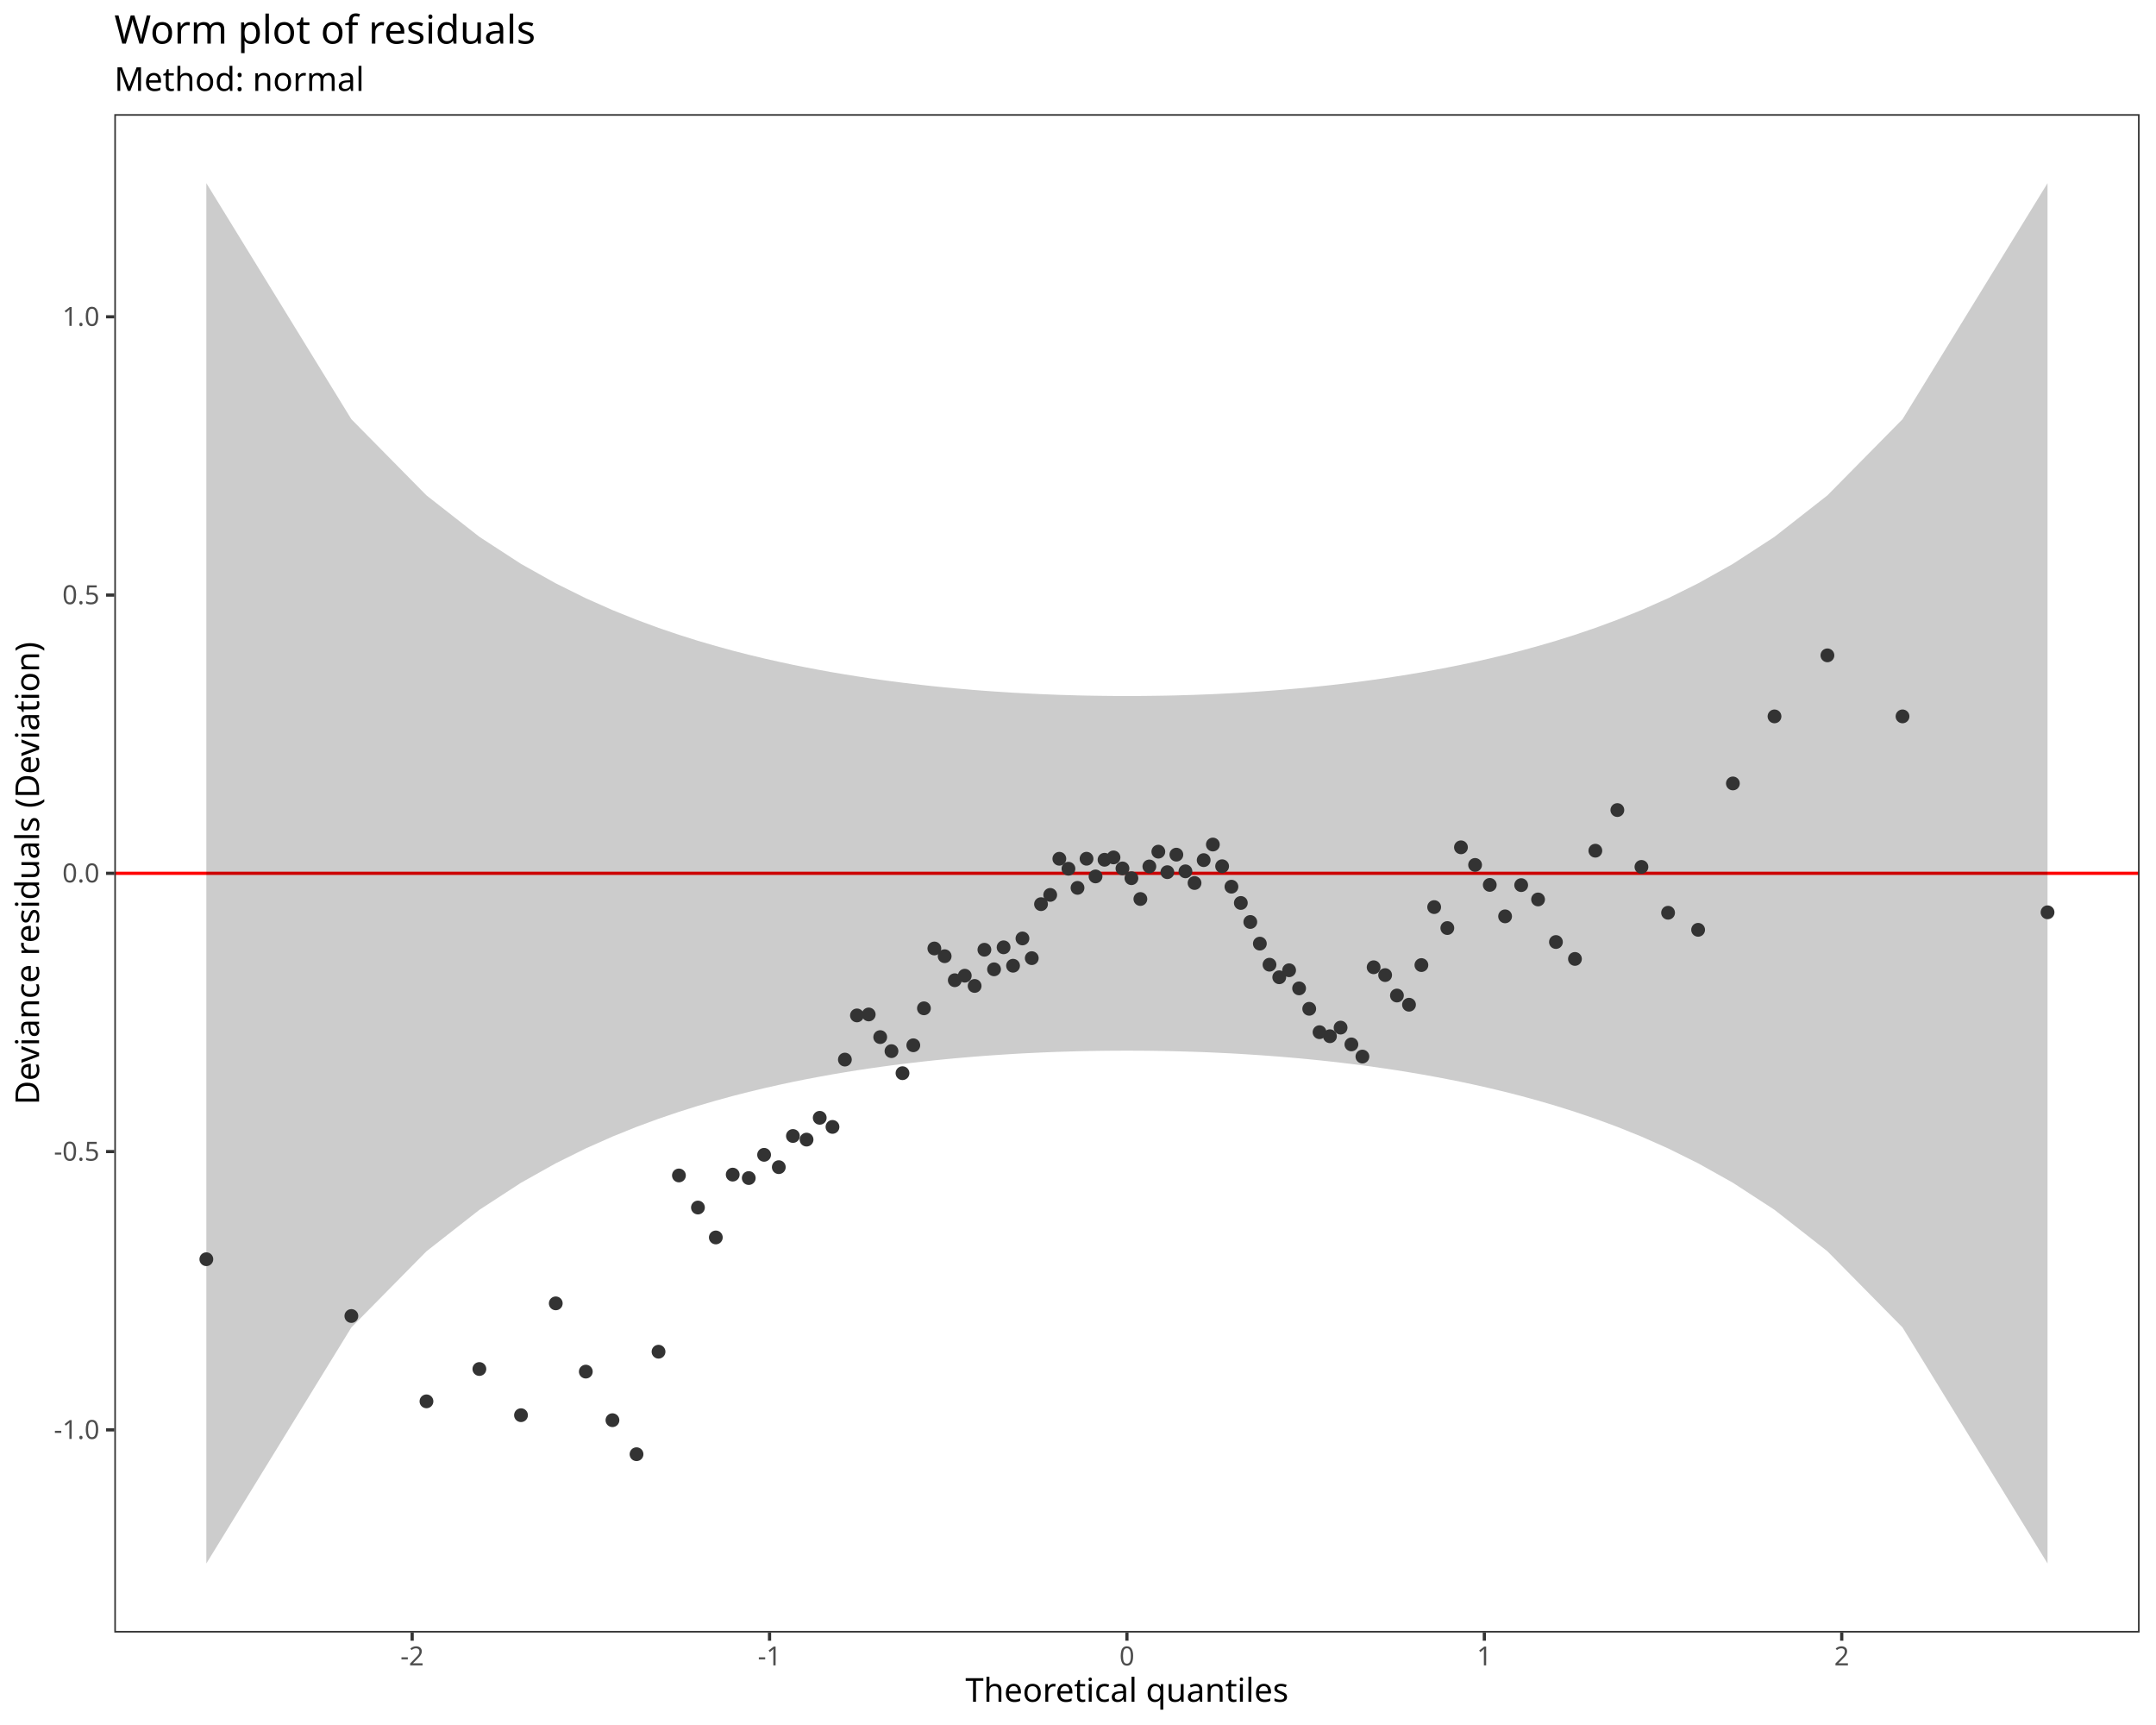
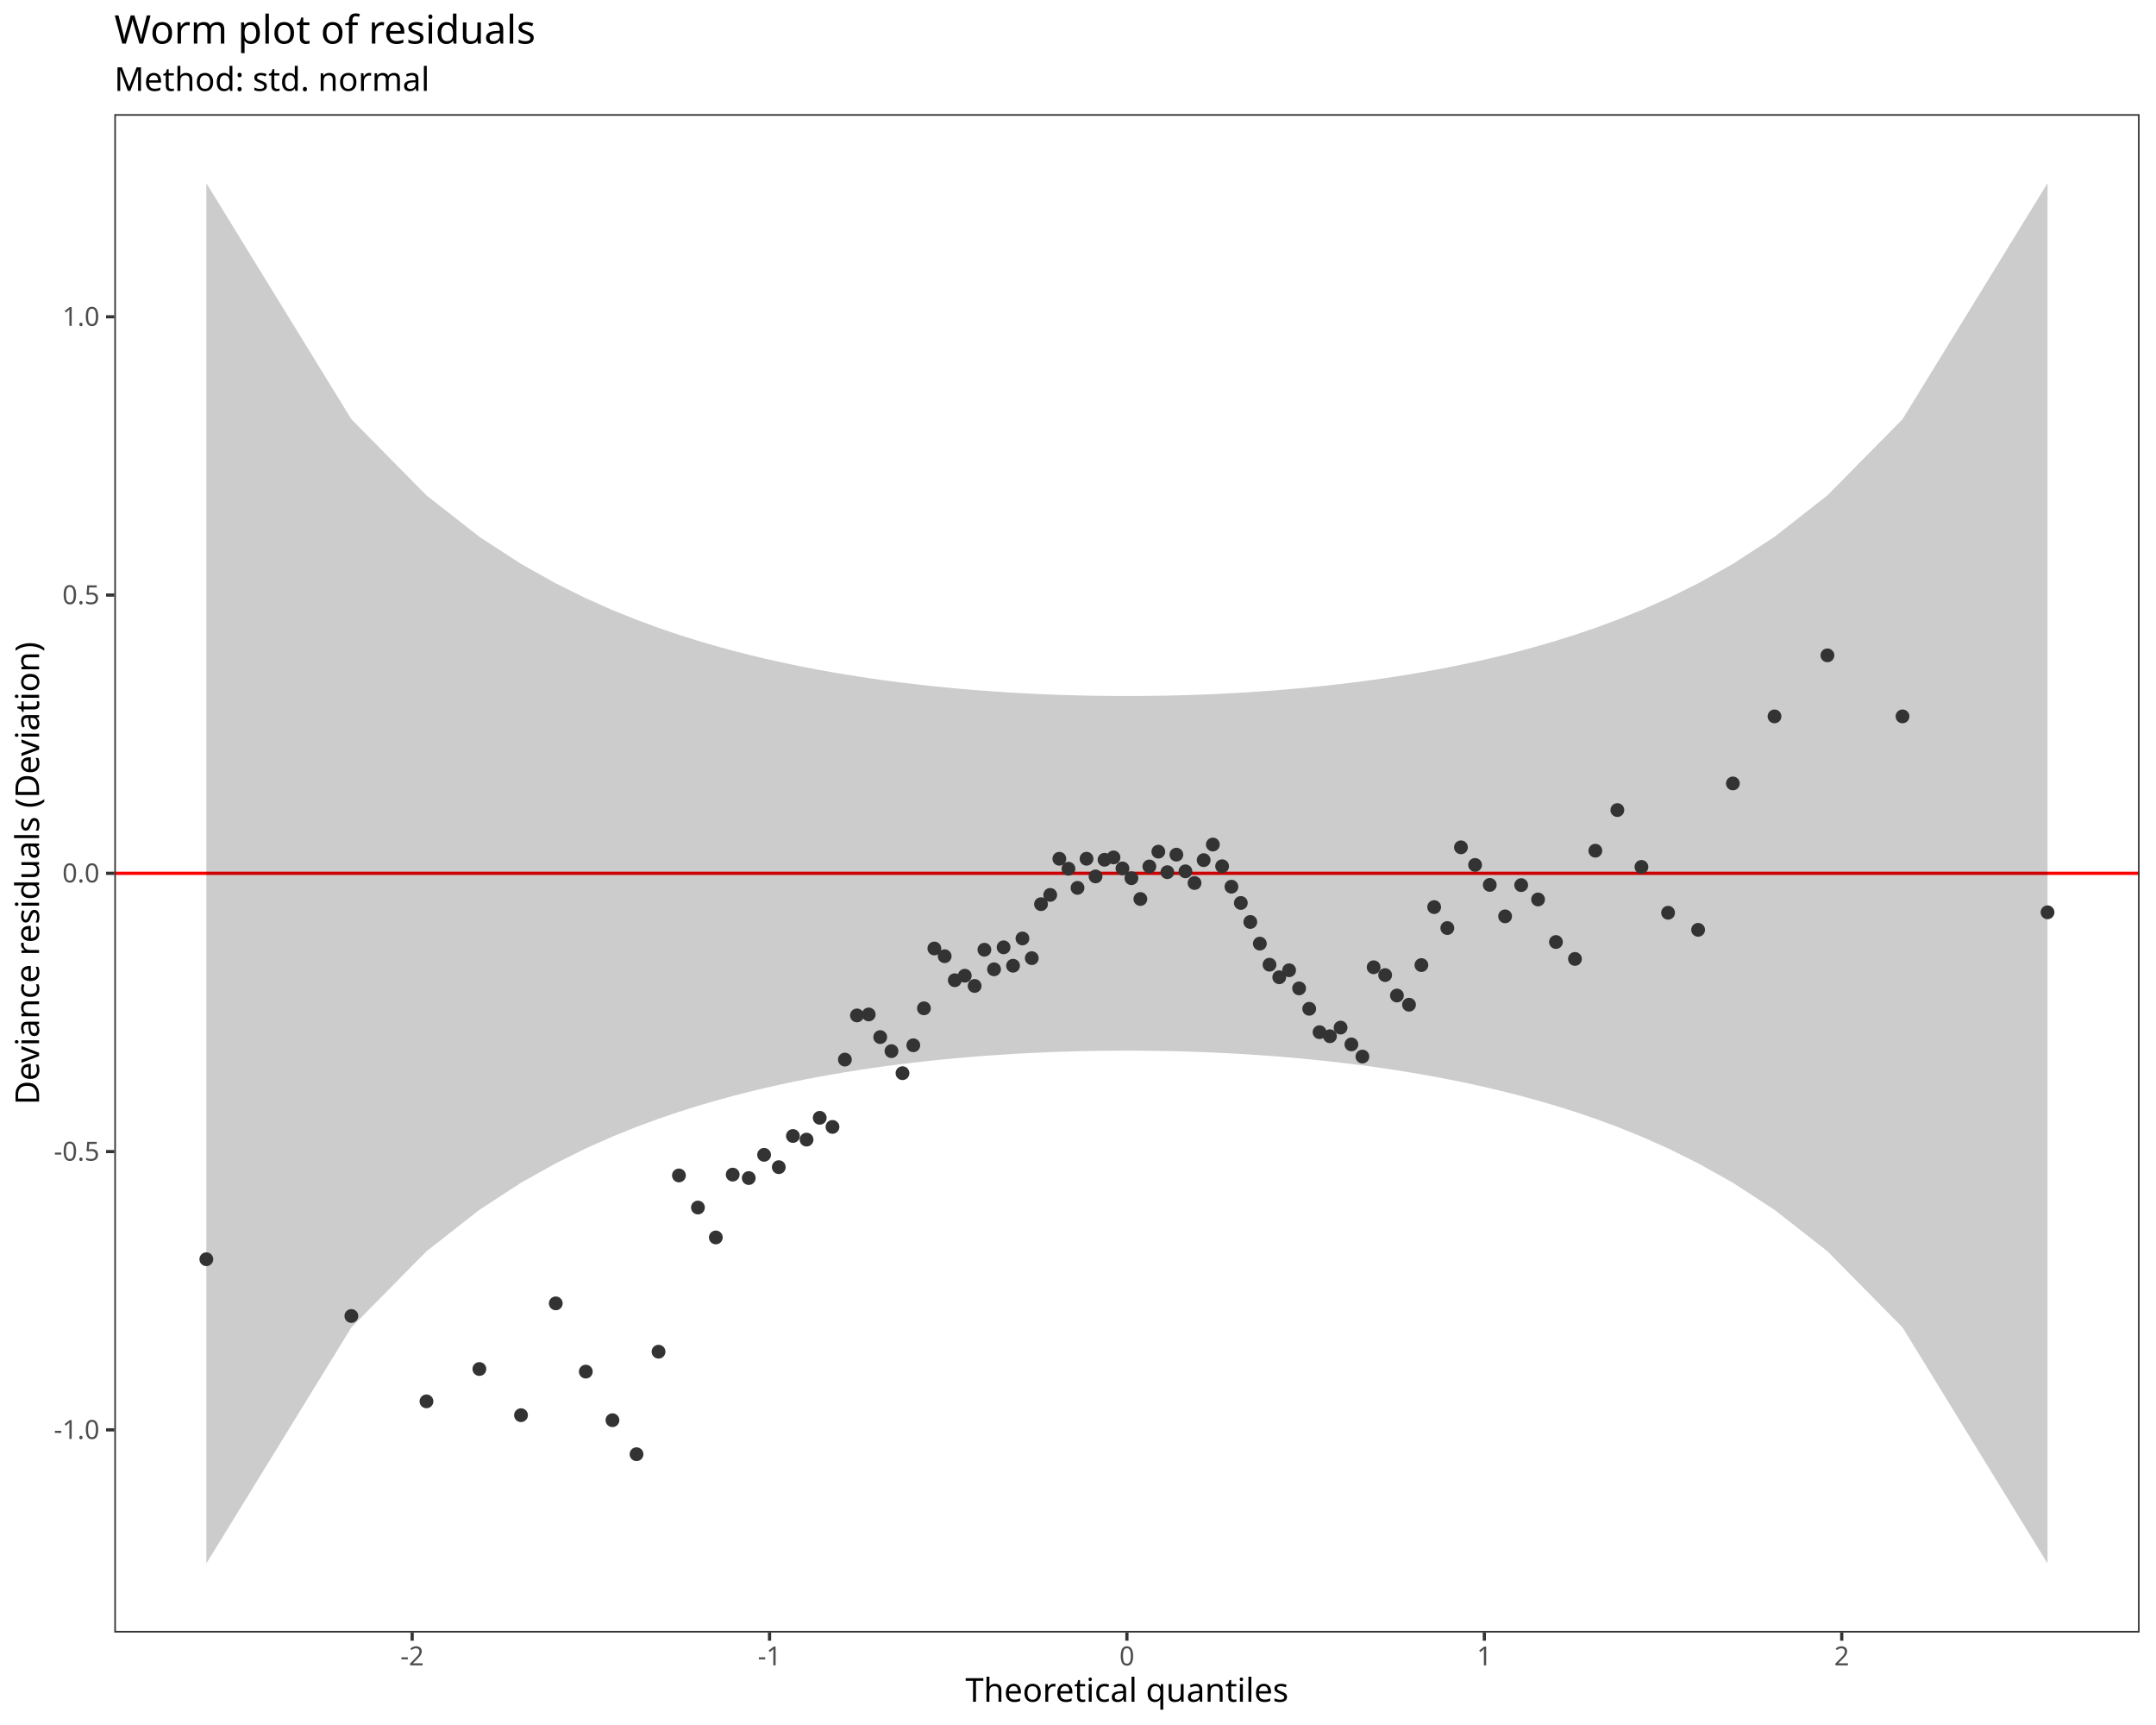
<svg xmlns="http://www.w3.org/2000/svg" class="svglite" data-engine-version="2.0" width="720.00pt" height="576.00pt" viewBox="0 0 720.00 576.00">
  <defs>
    <style type="text/css">
    .svglite line, .svglite polyline, .svglite polygon, .svglite path, .svglite rect, .svglite circle {
      fill: none;
      stroke: #000000;
      stroke-linecap: round;
      stroke-linejoin: round;
      stroke-miterlimit: 10.00;
    }
  </style>
  </defs>
  <rect width="100%" height="100%" style="stroke: none; fill: #FFFFFF;" />
  <defs>
    <clipPath id="cpMC4wMHw3MjAuMDB8MC4wMHw1NzYuMDA=">
      <rect x="0.00" y="0.00" width="720.00" height="576.00" />
    </clipPath>
  </defs>
  <g clip-path="url(#cpMC4wMHw3MjAuMDB8MC4wMHw1NzYuMDA=)">
    <rect x="-0" y="0.00" width="720.00" height="576.00" style="stroke-width: 1.07; stroke: #FFFFFF; fill: #FFFFFF;" />
  </g>
  <defs>
    <clipPath id="cpMzguMTd8NzE0LjUyfDM4LjEyfDU0NS4xMQ==">
      <rect x="38.17" y="38.12" width="676.35" height="507.00" />
    </clipPath>
  </defs>
  <g clip-path="url(#cpMzguMTd8NzE0LjUyfDM4LjEyfDU0NS4xMQ==)">
    <rect x="38.17" y="38.12" width="676.35" height="507.00" style="stroke-width: 1.07; stroke: none; fill: #FFFFFF;" />
    <line x1="38.17" y1="291.61" x2="714.52" y2="291.61" style="stroke-width: 1.07; stroke: #FF0000; stroke-linecap: butt;" />
    <polygon points="68.91,61.16 117.34,139.98 142.42,165.41 160.09,179.25 173.99,188.29 185.60,194.79 195.63,199.76 204.53,203.71 212.57,206.94 219.92,209.66 226.73,211.97 233.08,213.97 239.05,215.71 244.69,217.26 250.05,218.63 255.17,219.86 260.08,220.97 264.80,221.98 269.35,222.89 273.75,223.72 278.01,224.49 282.15,225.19 286.18,225.83 290.11,226.43 293.95,226.98 297.71,227.49 301.39,227.96 305.00,228.39 308.55,228.80 312.03,229.17 315.47,229.52 318.85,229.84 322.19,230.13 325.48,230.41 328.74,230.66 331.96,230.89 335.15,231.10 338.31,231.30 341.45,231.47 344.56,231.63 347.65,231.78 350.72,231.90 353.77,232.02 356.81,232.11 359.84,232.20 362.85,232.27 365.86,232.32 368.86,232.36 371.86,232.39 374.85,232.40 377.84,232.40 380.83,232.39 383.83,232.36 386.83,232.32 389.84,232.27 392.85,232.20 395.88,232.11 398.92,232.02 401.97,231.90 405.04,231.78 408.13,231.63 411.24,231.47 414.38,231.30 417.54,231.10 420.73,230.89 423.95,230.66 427.21,230.41 430.50,230.13 433.84,229.84 437.22,229.52 440.66,229.17 444.14,228.80 447.69,228.39 451.30,227.96 454.98,227.49 458.73,226.98 462.57,226.43 466.51,225.83 470.54,225.19 474.68,224.49 478.94,223.72 483.34,222.89 487.89,221.98 492.61,220.97 497.51,219.86 502.63,218.63 508.00,217.26 513.64,215.71 519.61,213.97 525.96,211.97 532.77,209.66 540.12,206.94 548.16,203.71 557.06,199.76 567.09,194.79 578.70,188.29 592.60,179.25 610.27,165.41 635.35,139.98 683.78,61.16 683.78,522.07 635.35,443.25 610.27,417.82 592.60,403.98 578.70,394.94 567.09,388.44 557.06,383.47 548.16,379.52 540.12,376.28 532.77,373.57 525.96,371.26 519.61,369.26 513.64,367.52 508.00,365.97 502.63,364.60 497.51,363.37 492.61,362.26 487.89,361.25 483.34,360.34 478.94,359.51 474.68,358.74 470.54,358.04 466.51,357.39 462.57,356.80 458.73,356.25 454.98,355.74 451.30,355.27 447.69,354.84 444.14,354.43 440.66,354.06 437.22,353.71 433.84,353.39 430.50,353.10 427.21,352.82 423.95,352.57 420.73,352.34 417.54,352.13 414.38,351.93 411.24,351.75 408.13,351.60 405.04,351.45 401.97,351.32 398.92,351.21 395.88,351.12 392.85,351.03 389.84,350.96 386.83,350.91 383.83,350.87 380.83,350.84 377.84,350.83 374.85,350.83 371.86,350.84 368.86,350.87 365.86,350.91 362.85,350.96 359.84,351.03 356.81,351.12 353.77,351.21 350.72,351.32 347.65,351.45 344.56,351.60 341.45,351.75 338.31,351.93 335.15,352.13 331.96,352.34 328.74,352.57 325.48,352.82 322.19,353.10 318.85,353.39 315.47,353.71 312.03,354.06 308.55,354.43 305.00,354.84 301.39,355.27 297.71,355.74 293.95,356.25 290.11,356.80 286.18,357.39 282.15,358.04 278.01,358.74 273.75,359.51 269.35,360.34 264.80,361.25 260.08,362.26 255.17,363.37 250.05,364.60 244.69,365.97 239.05,367.52 233.08,369.26 226.73,371.26 219.92,373.57 212.57,376.28 204.53,379.52 195.63,383.47 185.60,388.44 173.99,394.94 160.09,403.98 142.42,417.82 117.34,443.25 68.91,522.07 " style="stroke-width: 0.00; stroke: none; stroke-linecap: butt; fill: #000000; fill-opacity: 0.20;" />
    <polyline points="68.91,61.16 117.34,139.98 142.42,165.41 160.09,179.25 173.99,188.29 185.60,194.79 195.63,199.76 204.53,203.71 212.57,206.94 219.92,209.66 226.73,211.97 233.08,213.97 239.05,215.71 244.69,217.26 250.05,218.63 255.17,219.86 260.08,220.97 264.80,221.98 269.35,222.89 273.75,223.72 278.01,224.49 282.15,225.19 286.18,225.83 290.11,226.43 293.95,226.98 297.71,227.49 301.39,227.96 305.00,228.39 308.55,228.80 312.03,229.17 315.47,229.52 318.85,229.84 322.19,230.13 325.48,230.41 328.74,230.66 331.96,230.89 335.15,231.10 338.31,231.30 341.45,231.47 344.56,231.63 347.65,231.78 350.72,231.90 353.77,232.02 356.81,232.11 359.84,232.20 362.85,232.27 365.86,232.32 368.86,232.36 371.86,232.39 374.85,232.40 377.84,232.40 380.83,232.39 383.83,232.36 386.83,232.32 389.84,232.27 392.85,232.20 395.88,232.11 398.92,232.02 401.97,231.90 405.04,231.78 408.13,231.63 411.24,231.47 414.38,231.30 417.54,231.10 420.73,230.89 423.95,230.66 427.21,230.41 430.50,230.13 433.84,229.84 437.22,229.52 440.66,229.17 444.14,228.80 447.69,228.39 451.30,227.96 454.98,227.49 458.73,226.98 462.57,226.43 466.51,225.83 470.54,225.19 474.68,224.49 478.94,223.72 483.34,222.89 487.89,221.98 492.61,220.97 497.51,219.86 502.63,218.63 508.00,217.26 513.64,215.71 519.61,213.97 525.96,211.97 532.77,209.66 540.12,206.94 548.16,203.71 557.06,199.76 567.09,194.79 578.70,188.29 592.60,179.25 610.27,165.41 635.35,139.98 683.78,61.16 " style="stroke-width: 1.07; stroke: none; stroke-linecap: butt;" />
    <polyline points="683.78,522.07 635.35,443.25 610.27,417.82 592.60,403.98 578.70,394.94 567.09,388.44 557.06,383.47 548.16,379.52 540.12,376.28 532.77,373.57 525.96,371.26 519.61,369.26 513.64,367.52 508.00,365.97 502.63,364.60 497.51,363.37 492.61,362.26 487.89,361.25 483.34,360.34 478.94,359.51 474.68,358.74 470.54,358.04 466.51,357.39 462.57,356.80 458.73,356.25 454.98,355.74 451.30,355.27 447.69,354.84 444.14,354.43 440.66,354.06 437.22,353.71 433.84,353.39 430.50,353.10 427.21,352.82 423.95,352.57 420.73,352.34 417.54,352.13 414.38,351.93 411.24,351.75 408.13,351.60 405.04,351.45 401.97,351.32 398.92,351.21 395.88,351.12 392.85,351.03 389.84,350.96 386.83,350.91 383.83,350.87 380.83,350.84 377.84,350.83 374.85,350.83 371.86,350.84 368.86,350.87 365.86,350.91 362.85,350.96 359.84,351.03 356.81,351.12 353.77,351.21 350.72,351.32 347.65,351.45 344.56,351.60 341.45,351.75 338.31,351.93 335.15,352.13 331.96,352.34 328.74,352.57 325.48,352.82 322.19,353.10 318.85,353.39 315.47,353.71 312.03,354.06 308.55,354.43 305.00,354.84 301.39,355.27 297.71,355.74 293.95,356.25 290.11,356.80 286.18,357.39 282.15,358.04 278.01,358.74 273.75,359.51 269.35,360.34 264.80,361.25 260.08,362.26 255.17,363.37 250.05,364.60 244.69,365.97 239.05,367.52 233.08,369.26 226.73,371.26 219.92,373.57 212.57,376.28 204.53,379.52 195.63,383.47 185.60,388.44 173.99,394.94 160.09,403.98 142.42,417.82 117.34,443.25 68.91,522.07 " style="stroke-width: 1.07; stroke: none; stroke-linecap: butt;" />
    <circle cx="68.91" cy="420.47" r="1.95" style="stroke-width: 0.71; stroke: #333333; fill: #333333;" />
    <circle cx="117.34" cy="439.43" r="1.95" style="stroke-width: 0.71; stroke: #333333; fill: #333333;" />
    <circle cx="142.42" cy="467.93" r="1.95" style="stroke-width: 0.71; stroke: #333333; fill: #333333;" />
    <circle cx="160.09" cy="457.13" r="1.95" style="stroke-width: 0.71; stroke: #333333; fill: #333333;" />
    <circle cx="173.99" cy="472.55" r="1.95" style="stroke-width: 0.71; stroke: #333333; fill: #333333;" />
    <circle cx="185.60" cy="435.21" r="1.95" style="stroke-width: 0.71; stroke: #333333; fill: #333333;" />
    <circle cx="195.63" cy="458.00" r="1.95" style="stroke-width: 0.71; stroke: #333333; fill: #333333;" />
    <circle cx="204.53" cy="474.22" r="1.95" style="stroke-width: 0.71; stroke: #333333; fill: #333333;" />
    <circle cx="212.57" cy="485.58" r="1.95" style="stroke-width: 0.71; stroke: #333333; fill: #333333;" />
    <circle cx="219.92" cy="451.35" r="1.95" style="stroke-width: 0.71; stroke: #333333; fill: #333333;" />
    <circle cx="226.73" cy="392.50" r="1.95" style="stroke-width: 0.71; stroke: #333333; fill: #333333;" />
    <circle cx="233.08" cy="403.21" r="1.95" style="stroke-width: 0.71; stroke: #333333; fill: #333333;" />
    <circle cx="239.05" cy="413.20" r="1.95" style="stroke-width: 0.71; stroke: #333333; fill: #333333;" />
    <circle cx="244.69" cy="392.22" r="1.95" style="stroke-width: 0.71; stroke: #333333; fill: #333333;" />
    <circle cx="250.05" cy="393.37" r="1.95" style="stroke-width: 0.71; stroke: #333333; fill: #333333;" />
    <circle cx="255.17" cy="385.61" r="1.95" style="stroke-width: 0.71; stroke: #333333; fill: #333333;" />
    <circle cx="260.08" cy="389.73" r="1.95" style="stroke-width: 0.71; stroke: #333333; fill: #333333;" />
    <circle cx="264.80" cy="379.32" r="1.95" style="stroke-width: 0.71; stroke: #333333; fill: #333333;" />
    <circle cx="269.35" cy="380.53" r="1.95" style="stroke-width: 0.71; stroke: #333333; fill: #333333;" />
    <circle cx="273.75" cy="373.25" r="1.95" style="stroke-width: 0.71; stroke: #333333; fill: #333333;" />
    <circle cx="278.01" cy="376.29" r="1.95" style="stroke-width: 0.71; stroke: #333333; fill: #333333;" />
    <circle cx="282.15" cy="353.81" r="1.95" style="stroke-width: 0.71; stroke: #333333; fill: #333333;" />
    <circle cx="286.18" cy="339.06" r="1.95" style="stroke-width: 0.71; stroke: #333333; fill: #333333;" />
    <circle cx="290.11" cy="338.74" r="1.95" style="stroke-width: 0.71; stroke: #333333; fill: #333333;" />
    <circle cx="293.95" cy="346.30" r="1.95" style="stroke-width: 0.71; stroke: #333333; fill: #333333;" />
    <circle cx="297.71" cy="350.99" r="1.95" style="stroke-width: 0.71; stroke: #333333; fill: #333333;" />
    <circle cx="301.39" cy="358.35" r="1.95" style="stroke-width: 0.71; stroke: #333333; fill: #333333;" />
    <circle cx="305.00" cy="349.03" r="1.95" style="stroke-width: 0.71; stroke: #333333; fill: #333333;" />
    <circle cx="308.55" cy="336.69" r="1.95" style="stroke-width: 0.71; stroke: #333333; fill: #333333;" />
    <circle cx="312.03" cy="316.71" r="1.95" style="stroke-width: 0.71; stroke: #333333; fill: #333333;" />
    <circle cx="315.47" cy="319.29" r="1.95" style="stroke-width: 0.71; stroke: #333333; fill: #333333;" />
    <circle cx="318.85" cy="327.31" r="1.95" style="stroke-width: 0.71; stroke: #333333; fill: #333333;" />
    <circle cx="322.19" cy="325.80" r="1.95" style="stroke-width: 0.71; stroke: #333333; fill: #333333;" />
    <circle cx="325.48" cy="329.22" r="1.95" style="stroke-width: 0.71; stroke: #333333; fill: #333333;" />
    <circle cx="328.74" cy="317.13" r="1.95" style="stroke-width: 0.71; stroke: #333333; fill: #333333;" />
    <circle cx="331.96" cy="323.67" r="1.95" style="stroke-width: 0.71; stroke: #333333; fill: #333333;" />
    <circle cx="335.15" cy="316.32" r="1.95" style="stroke-width: 0.71; stroke: #333333; fill: #333333;" />
    <circle cx="338.31" cy="322.47" r="1.95" style="stroke-width: 0.71; stroke: #333333; fill: #333333;" />
    <circle cx="341.45" cy="313.36" r="1.95" style="stroke-width: 0.71; stroke: #333333; fill: #333333;" />
    <circle cx="344.56" cy="319.94" r="1.95" style="stroke-width: 0.71; stroke: #333333; fill: #333333;" />
    <circle cx="347.65" cy="301.91" r="1.95" style="stroke-width: 0.71; stroke: #333333; fill: #333333;" />
    <circle cx="350.72" cy="298.82" r="1.95" style="stroke-width: 0.71; stroke: #333333; fill: #333333;" />
    <circle cx="353.77" cy="286.75" r="1.95" style="stroke-width: 0.71; stroke: #333333; fill: #333333;" />
    <circle cx="356.81" cy="290.08" r="1.95" style="stroke-width: 0.71; stroke: #333333; fill: #333333;" />
    <circle cx="359.84" cy="296.47" r="1.95" style="stroke-width: 0.71; stroke: #333333; fill: #333333;" />
    <circle cx="362.85" cy="286.74" r="1.95" style="stroke-width: 0.71; stroke: #333333; fill: #333333;" />
    <circle cx="365.86" cy="292.65" r="1.95" style="stroke-width: 0.71; stroke: #333333; fill: #333333;" />
    <circle cx="368.86" cy="287.09" r="1.95" style="stroke-width: 0.71; stroke: #333333; fill: #333333;" />
    <circle cx="371.86" cy="286.30" r="1.95" style="stroke-width: 0.71; stroke: #333333; fill: #333333;" />
    <circle cx="374.85" cy="289.98" r="1.95" style="stroke-width: 0.71; stroke: #333333; fill: #333333;" />
    <circle cx="377.84" cy="293.24" r="1.95" style="stroke-width: 0.71; stroke: #333333; fill: #333333;" />
    <circle cx="380.83" cy="300.19" r="1.95" style="stroke-width: 0.71; stroke: #333333; fill: #333333;" />
    <circle cx="383.83" cy="289.32" r="1.95" style="stroke-width: 0.71; stroke: #333333; fill: #333333;" />
    <circle cx="386.83" cy="284.38" r="1.95" style="stroke-width: 0.71; stroke: #333333; fill: #333333;" />
    <circle cx="389.84" cy="291.23" r="1.95" style="stroke-width: 0.71; stroke: #333333; fill: #333333;" />
    <circle cx="392.85" cy="285.38" r="1.95" style="stroke-width: 0.71; stroke: #333333; fill: #333333;" />
    <circle cx="395.88" cy="290.95" r="1.95" style="stroke-width: 0.71; stroke: #333333; fill: #333333;" />
    <circle cx="398.92" cy="294.85" r="1.95" style="stroke-width: 0.71; stroke: #333333; fill: #333333;" />
    <circle cx="401.97" cy="287.21" r="1.95" style="stroke-width: 0.71; stroke: #333333; fill: #333333;" />
    <circle cx="405.04" cy="282.00" r="1.95" style="stroke-width: 0.71; stroke: #333333; fill: #333333;" />
    <circle cx="408.13" cy="289.25" r="1.95" style="stroke-width: 0.71; stroke: #333333; fill: #333333;" />
    <circle cx="411.24" cy="296.08" r="1.95" style="stroke-width: 0.71; stroke: #333333; fill: #333333;" />
    <circle cx="414.38" cy="301.51" r="1.95" style="stroke-width: 0.71; stroke: #333333; fill: #333333;" />
    <circle cx="417.54" cy="307.86" r="1.95" style="stroke-width: 0.71; stroke: #333333; fill: #333333;" />
    <circle cx="420.73" cy="315.09" r="1.95" style="stroke-width: 0.71; stroke: #333333; fill: #333333;" />
    <circle cx="423.95" cy="322.13" r="1.95" style="stroke-width: 0.71; stroke: #333333; fill: #333333;" />
    <circle cx="427.21" cy="326.32" r="1.95" style="stroke-width: 0.71; stroke: #333333; fill: #333333;" />
    <circle cx="430.50" cy="323.98" r="1.95" style="stroke-width: 0.71; stroke: #333333; fill: #333333;" />
    <circle cx="433.84" cy="330.03" r="1.95" style="stroke-width: 0.71; stroke: #333333; fill: #333333;" />
    <circle cx="437.22" cy="336.85" r="1.95" style="stroke-width: 0.71; stroke: #333333; fill: #333333;" />
    <circle cx="440.66" cy="344.66" r="1.95" style="stroke-width: 0.71; stroke: #333333; fill: #333333;" />
    <circle cx="444.14" cy="346.01" r="1.95" style="stroke-width: 0.71; stroke: #333333; fill: #333333;" />
    <circle cx="447.69" cy="343.13" r="1.95" style="stroke-width: 0.71; stroke: #333333; fill: #333333;" />
    <circle cx="451.30" cy="348.74" r="1.95" style="stroke-width: 0.71; stroke: #333333; fill: #333333;" />
    <circle cx="454.98" cy="352.80" r="1.95" style="stroke-width: 0.71; stroke: #333333; fill: #333333;" />
    <circle cx="458.73" cy="322.98" r="1.95" style="stroke-width: 0.71; stroke: #333333; fill: #333333;" />
    <circle cx="462.57" cy="325.59" r="1.95" style="stroke-width: 0.71; stroke: #333333; fill: #333333;" />
    <circle cx="466.51" cy="332.42" r="1.95" style="stroke-width: 0.71; stroke: #333333; fill: #333333;" />
    <circle cx="470.54" cy="335.49" r="1.95" style="stroke-width: 0.71; stroke: #333333; fill: #333333;" />
    <circle cx="474.68" cy="322.25" r="1.95" style="stroke-width: 0.71; stroke: #333333; fill: #333333;" />
    <circle cx="478.94" cy="302.89" r="1.95" style="stroke-width: 0.71; stroke: #333333; fill: #333333;" />
    <circle cx="483.34" cy="309.89" r="1.95" style="stroke-width: 0.71; stroke: #333333; fill: #333333;" />
    <circle cx="487.89" cy="282.93" r="1.95" style="stroke-width: 0.71; stroke: #333333; fill: #333333;" />
    <circle cx="492.61" cy="288.81" r="1.95" style="stroke-width: 0.71; stroke: #333333; fill: #333333;" />
    <circle cx="497.51" cy="295.48" r="1.95" style="stroke-width: 0.71; stroke: #333333; fill: #333333;" />
    <circle cx="502.63" cy="305.98" r="1.95" style="stroke-width: 0.71; stroke: #333333; fill: #333333;" />
    <circle cx="508.00" cy="295.55" r="1.95" style="stroke-width: 0.71; stroke: #333333; fill: #333333;" />
    <circle cx="513.64" cy="300.34" r="1.95" style="stroke-width: 0.71; stroke: #333333; fill: #333333;" />
    <circle cx="519.61" cy="314.55" r="1.95" style="stroke-width: 0.71; stroke: #333333; fill: #333333;" />
    <circle cx="525.96" cy="320.20" r="1.95" style="stroke-width: 0.71; stroke: #333333; fill: #333333;" />
    <circle cx="532.77" cy="284.06" r="1.95" style="stroke-width: 0.71; stroke: #333333; fill: #333333;" />
    <circle cx="540.12" cy="270.49" r="1.95" style="stroke-width: 0.71; stroke: #333333; fill: #333333;" />
    <circle cx="548.16" cy="289.47" r="1.95" style="stroke-width: 0.71; stroke: #333333; fill: #333333;" />
    <circle cx="557.06" cy="304.78" r="1.95" style="stroke-width: 0.71; stroke: #333333; fill: #333333;" />
    <circle cx="567.09" cy="310.48" r="1.95" style="stroke-width: 0.71; stroke: #333333; fill: #333333;" />
    <circle cx="578.70" cy="261.60" r="1.95" style="stroke-width: 0.71; stroke: #333333; fill: #333333;" />
    <circle cx="592.60" cy="239.21" r="1.95" style="stroke-width: 0.71; stroke: #333333; fill: #333333;" />
    <circle cx="610.27" cy="218.83" r="1.95" style="stroke-width: 0.71; stroke: #333333; fill: #333333;" />
    <circle cx="635.35" cy="239.21" r="1.95" style="stroke-width: 0.71; stroke: #333333; fill: #333333;" />
    <circle cx="683.78" cy="304.63" r="1.95" style="stroke-width: 0.71; stroke: #333333; fill: #333333;" />
    <rect x="38.17" y="38.12" width="676.35" height="507.00" style="stroke-width: 1.07; stroke: #333333;" />
  </g>
  <g clip-path="url(#cpMC4wMHw3MjAuMDB8MC4wMHw1NzYuMDA=)">
    <text x="33.24" y="480.48" text-anchor="end" style="font-size: 8.80px; fill: #4D4D4D; font-family: sans;" textLength="15.16px" lengthAdjust="spacingAndGlyphs">-1.0</text>
    <text x="33.24" y="387.56" text-anchor="end" style="font-size: 8.80px; fill: #4D4D4D; font-family: sans;" textLength="15.16px" lengthAdjust="spacingAndGlyphs">-0.5</text>
    <text x="33.24" y="294.64" text-anchor="end" style="font-size: 8.80px; fill: #4D4D4D; font-family: sans;" textLength="12.23px" lengthAdjust="spacingAndGlyphs">0.0</text>
    <text x="33.24" y="201.73" text-anchor="end" style="font-size: 8.80px; fill: #4D4D4D; font-family: sans;" textLength="12.23px" lengthAdjust="spacingAndGlyphs">0.5</text>
    <text x="33.24" y="108.81" text-anchor="end" style="font-size: 8.80px; fill: #4D4D4D; font-family: sans;" textLength="12.23px" lengthAdjust="spacingAndGlyphs">1.0</text>
    <polyline points="35.43,477.45 38.17,477.45 " style="stroke-width: 1.07; stroke: #333333; stroke-linecap: butt;" />
    <polyline points="35.43,384.53 38.17,384.53 " style="stroke-width: 1.07; stroke: #333333; stroke-linecap: butt;" />
    <polyline points="35.43,291.61 38.17,291.61 " style="stroke-width: 1.07; stroke: #333333; stroke-linecap: butt;" />
    <polyline points="35.43,198.70 38.17,198.70 " style="stroke-width: 1.07; stroke: #333333; stroke-linecap: butt;" />
    <polyline points="35.43,105.78 38.17,105.78 " style="stroke-width: 1.07; stroke: #333333; stroke-linecap: butt;" />
    <polyline points="137.64,547.85 137.64,545.11 " style="stroke-width: 1.07; stroke: #333333; stroke-linecap: butt;" />
    <polyline points="256.99,547.85 256.99,545.11 " style="stroke-width: 1.07; stroke: #333333; stroke-linecap: butt;" />
    <polyline points="376.34,547.85 376.34,545.11 " style="stroke-width: 1.07; stroke: #333333; stroke-linecap: butt;" />
    <polyline points="495.70,547.85 495.70,545.11 " style="stroke-width: 1.07; stroke: #333333; stroke-linecap: butt;" />
    <polyline points="615.05,547.85 615.05,545.11 " style="stroke-width: 1.07; stroke: #333333; stroke-linecap: butt;" />
    <text x="137.64" y="556.10" text-anchor="middle" style="font-size: 8.80px; fill: #4D4D4D; font-family: sans;" textLength="7.82px" lengthAdjust="spacingAndGlyphs">-2</text>
    <text x="256.99" y="556.10" text-anchor="middle" style="font-size: 8.80px; fill: #4D4D4D; font-family: sans;" textLength="7.82px" lengthAdjust="spacingAndGlyphs">-1</text>
    <text x="376.34" y="556.10" text-anchor="middle" style="font-size: 8.80px; fill: #4D4D4D; font-family: sans;" textLength="4.89px" lengthAdjust="spacingAndGlyphs">0</text>
    <text x="495.70" y="556.10" text-anchor="middle" style="font-size: 8.80px; fill: #4D4D4D; font-family: sans;" textLength="4.89px" lengthAdjust="spacingAndGlyphs">1</text>
    <text x="615.05" y="556.10" text-anchor="middle" style="font-size: 8.80px; fill: #4D4D4D; font-family: sans;" textLength="4.89px" lengthAdjust="spacingAndGlyphs">2</text>
    <text x="376.34" y="568.24" text-anchor="middle" style="font-size: 11.00px; font-family: sans;" textLength="101.51px" lengthAdjust="spacingAndGlyphs">Theoretical quantiles</text>
    <text transform="translate(13.05,291.61) rotate(-90)" text-anchor="middle" style="font-size: 11.00px; font-family: sans;" textLength="149.20px" lengthAdjust="spacingAndGlyphs">Deviance residuals (Deviation)</text>
-     <text x="38.17" y="30.35" style="font-size: 11.00px; font-family: sans;" textLength="76.43px" lengthAdjust="spacingAndGlyphs">Method: normal</text>
+     <text x="38.17" y="30.35" style="font-size: 11.00px; font-family: sans;" textLength="97.22px" lengthAdjust="spacingAndGlyphs">Method: std. normal</text>
    <text x="38.17" y="14.56" style="font-size: 13.20px; font-family: sans;" textLength="131.32px" lengthAdjust="spacingAndGlyphs">Worm plot of residuals</text>
  </g>
</svg>
